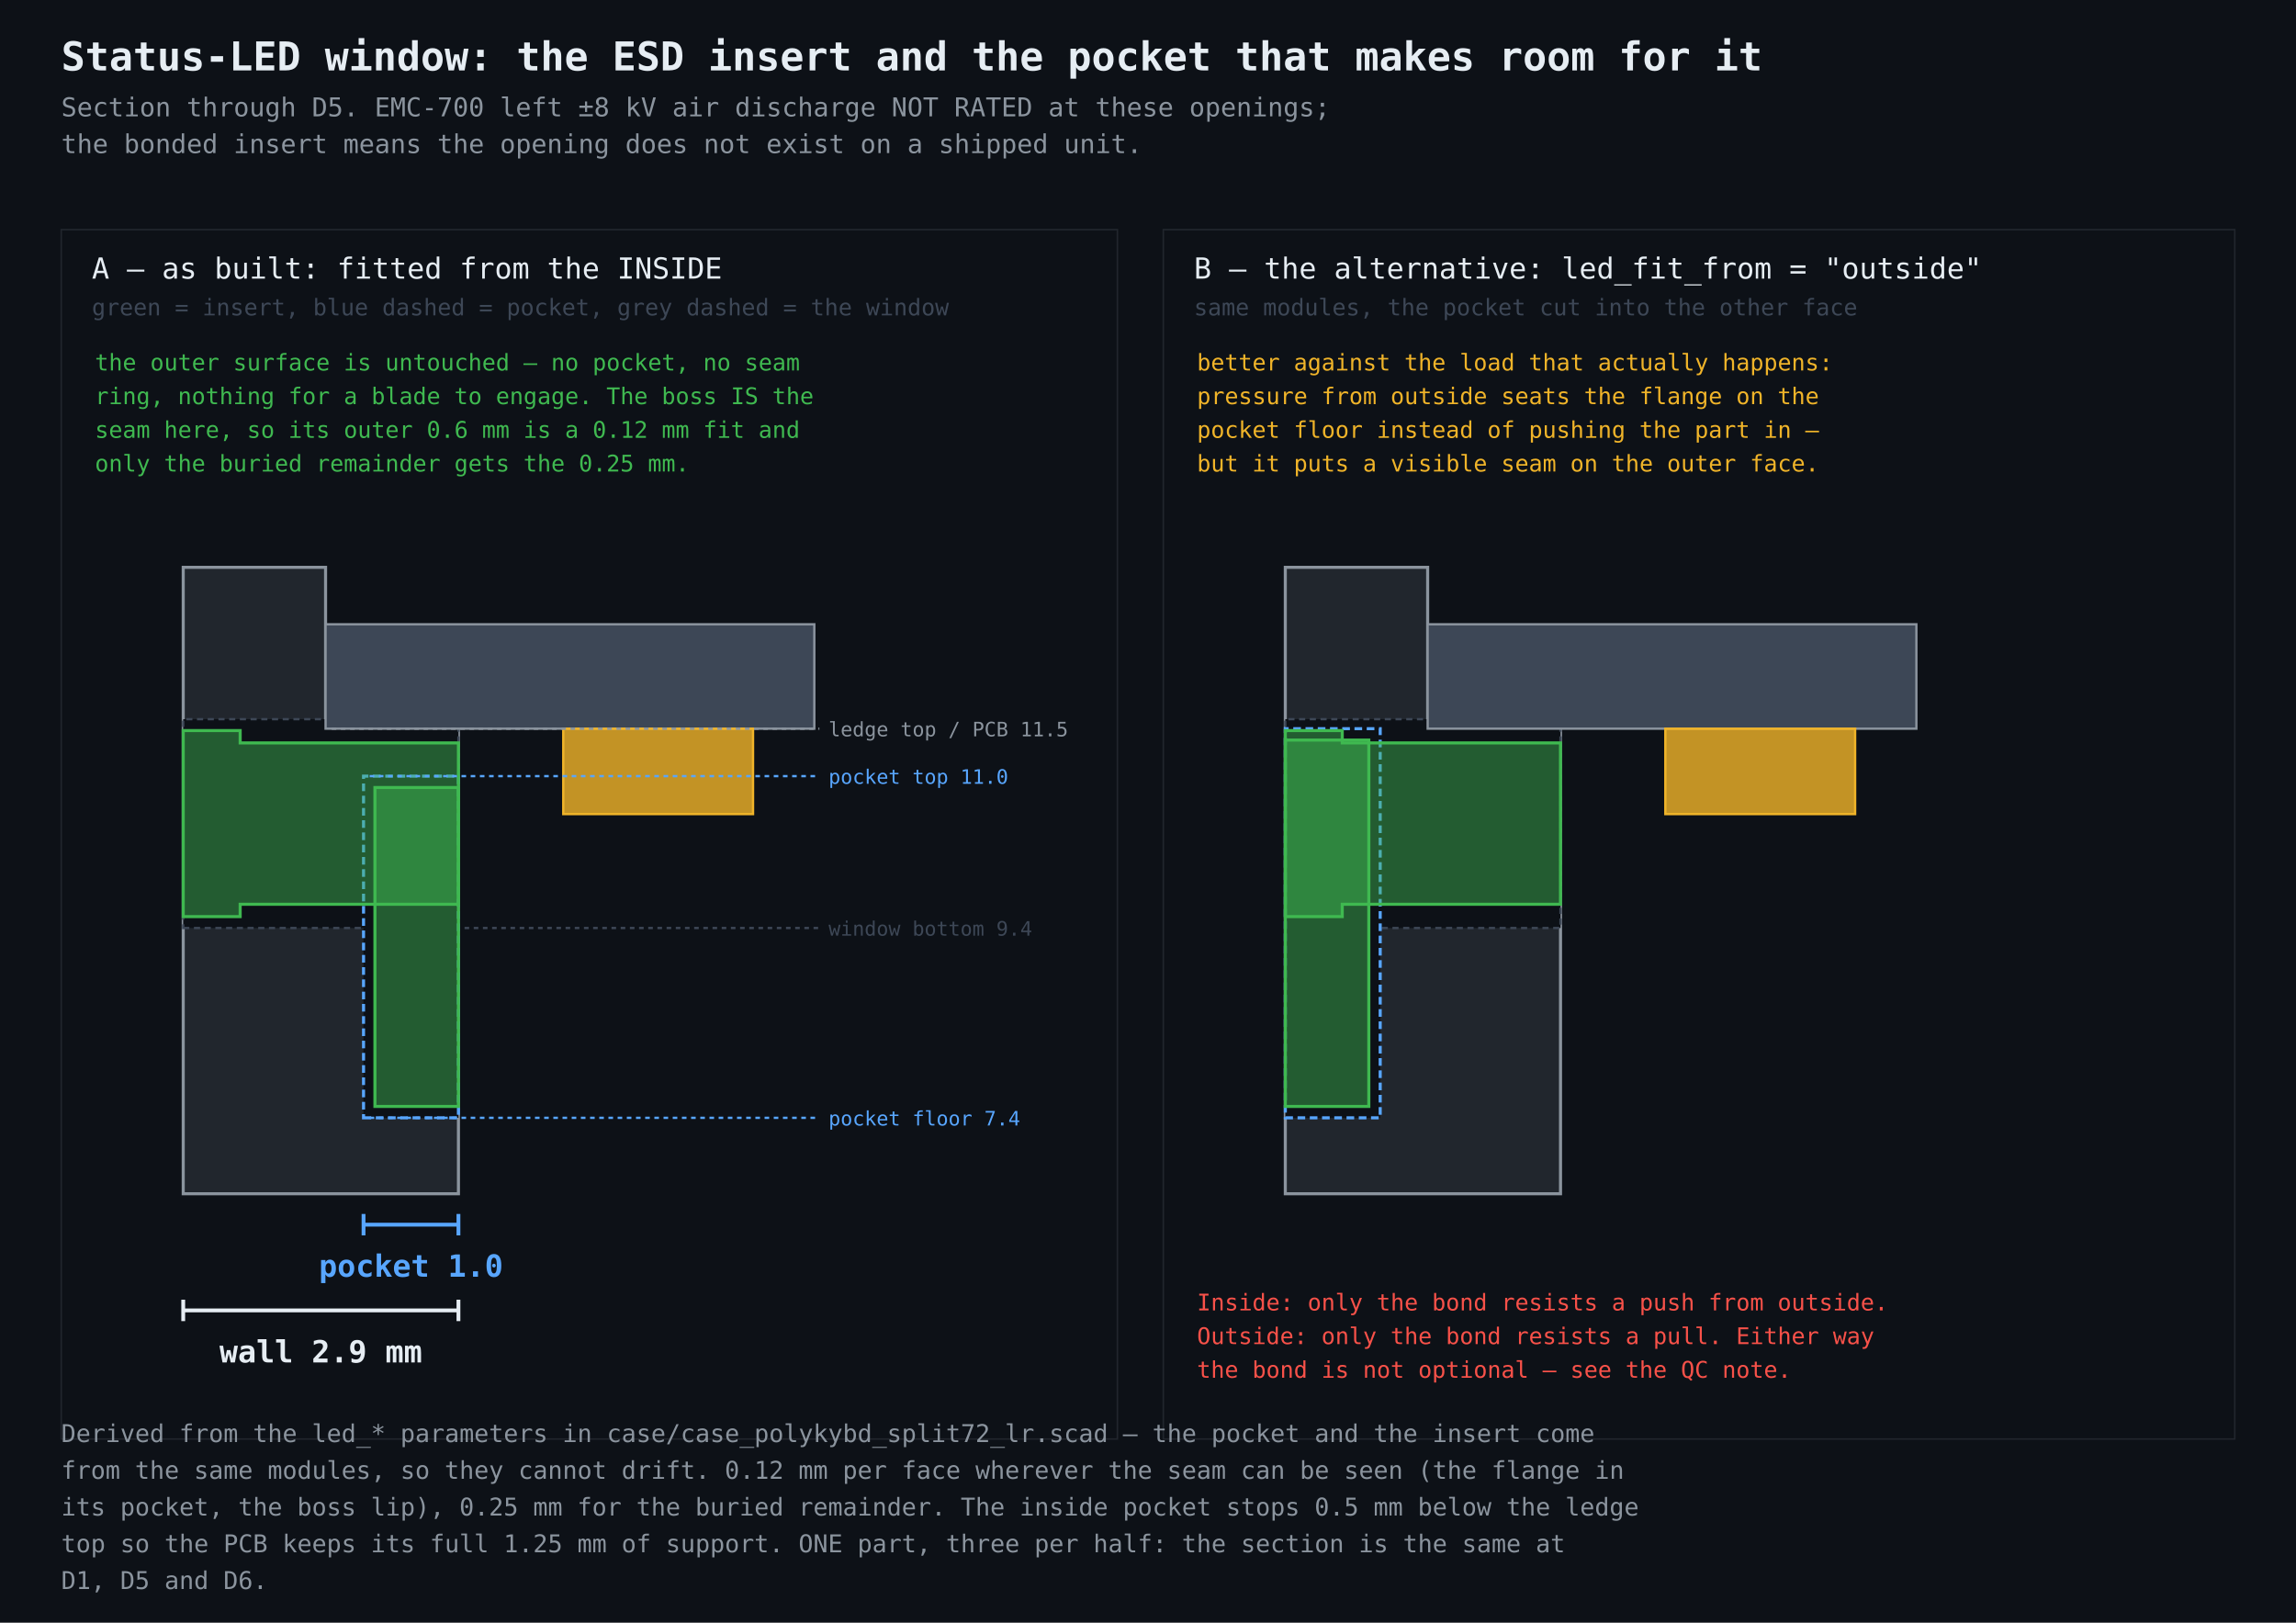
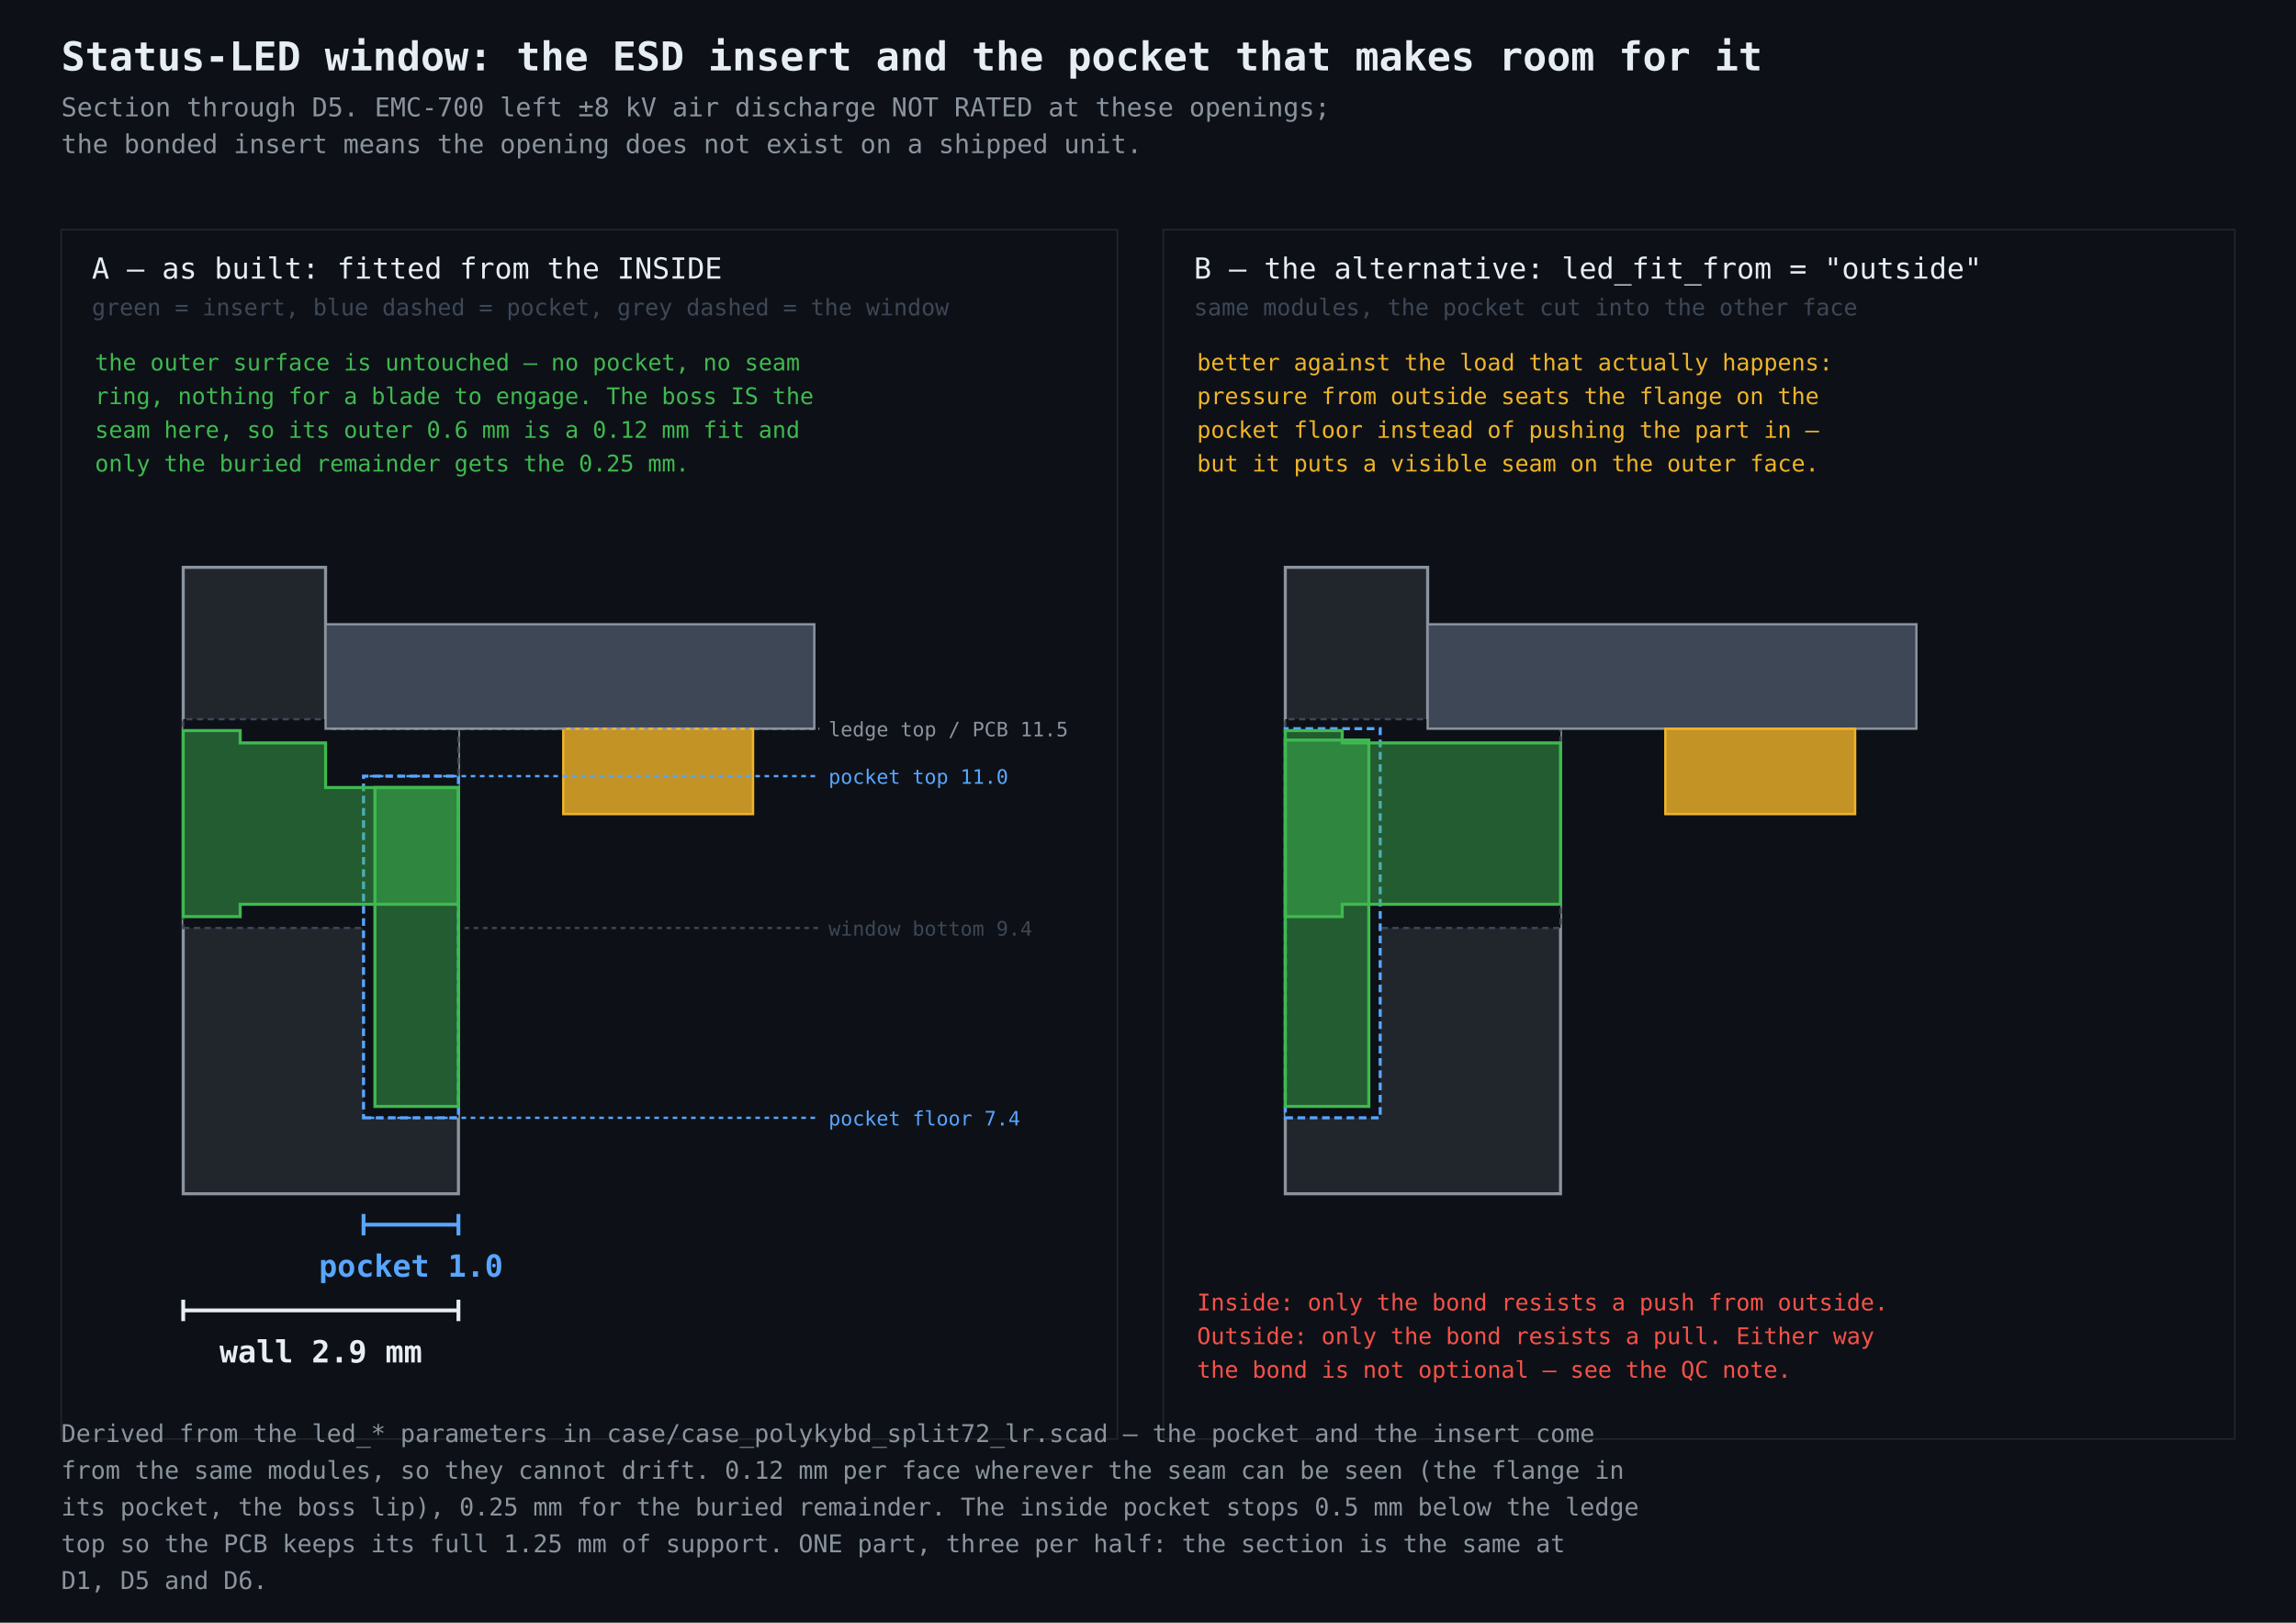
<svg xmlns="http://www.w3.org/2000/svg" width="1500" height="1060" viewBox="0 0 1500 1060" font-family="monospace">
  <rect width="1500" height="1060" fill="#0d1117" />
  <text x="40.0" y="46.0" fill="#e6edf3" font-size="26" text-anchor="start" font-weight="bold">Status-LED window: the ESD insert and the pocket that makes room for it</text>
  <text x="40.0" y="76.0" fill="#8b949e" font-size="17" text-anchor="start" font-weight="normal">Section through D5. EMC-700 left ±8 kV air discharge NOT RATED at these openings;</text>
  <text x="40.0" y="100.0" fill="#8b949e" font-size="17" text-anchor="start" font-weight="normal">the bonded insert means the opening does not exist on a shipped unit.</text>
  <rect x="40.0" y="150.0" width="690.0" height="790.0" fill="none" stroke="#21262d" stroke-width="1" />
  <text x="60.0" y="182.0" fill="#e6edf3" font-size="19" text-anchor="start" font-weight="normal">A — as built: fitted from the INSIDE</text>
  <text x="60.0" y="206.0" fill="#3d4756" font-size="15" text-anchor="start" font-weight="normal">green = insert, blue dashed = pocket, grey dashed = the window</text>
  <path d="M 119.70,779.80 L 299.50,779.80 L 299.50,476.00 L 212.70,476.00 L 212.70,370.60 L 119.70,370.60 Z" fill="#21262d" fill-opacity="1.0" stroke="#8b949e" stroke-width="2" />
  <path d="M 119.70,606.20 L 299.50,606.20 L 299.50,469.80 L 119.70,469.80 Z" fill="#0d1117" fill-opacity="1.0" stroke="#3d4756" stroke-width="1.5" stroke-dasharray="4 3" />
  <path d="M 237.50,730.20 L 299.50,730.20 L 299.50,507.00 L 237.50,507.00 Z" fill="#0d1117" fill-opacity="1.0" stroke="#58a6ff" stroke-width="2" stroke-dasharray="5 3" />
-   <path d="M 119.70,598.76 L 156.90,598.76 L 156.90,590.70 L 299.50,590.70 L 299.50,485.30 L 156.90,485.30 L 156.90,477.24 L 119.70,477.24 Z" fill="#3fb950" fill-opacity="0.45" stroke="#3fb950" stroke-width="2" />
+   <path d="M 119.70,598.76 L 156.90,598.76 L 156.90,590.70 L 299.50,590.70 L 299.50,514.44 L 212.70,514.44 L 212.70,485.30 L 156.90,485.30 L 156.90,477.24 L 119.70,477.24 Z" fill="#3fb950" fill-opacity="0.45" stroke="#3fb950" stroke-width="2" />
  <path d="M 244.94,722.76 L 299.50,722.76 L 299.50,514.44 L 244.94,514.44 Z" fill="#3fb950" fill-opacity="0.45" stroke="#3fb950" stroke-width="2" />
  <path d="M 212.70,476.00 L 532.00,476.00 L 532.00,407.80 L 212.70,407.80 Z" fill="#3d4756" fill-opacity="1.0" stroke="#8b949e" stroke-width="1.5" />
  <path d="M 367.98,531.80 L 491.98,531.80 L 491.98,476.00 L 367.98,476.00 Z" fill="#f0b429" fill-opacity="0.8" stroke="#f0b429" stroke-width="1.5" />
  <text x="62.0" y="242.0" fill="#3fb950" font-size="15" text-anchor="start" font-weight="normal">the outer surface is untouched — no pocket, no seam</text>
  <text x="62.0" y="264.0" fill="#3fb950" font-size="15" text-anchor="start" font-weight="normal">ring, nothing for a blade to engage. The boss IS the</text>
  <text x="62.0" y="286.0" fill="#3fb950" font-size="15" text-anchor="start" font-weight="normal">seam here, so its outer 0.6 mm is a 0.12 mm fit and</text>
  <text x="62.0" y="308.0" fill="#3fb950" font-size="15" text-anchor="start" font-weight="normal">only the buried remainder gets the 0.25 mm.</text>
  <line x1="119.7" y1="856.0" x2="299.5" y2="856.0" stroke="#e6edf3" stroke-width="2.5" />
  <line x1="119.7" y1="849.0" x2="119.7" y2="863.0" stroke="#e6edf3" stroke-width="2.5" />
  <line x1="299.5" y1="849.0" x2="299.5" y2="863.0" stroke="#e6edf3" stroke-width="2.5" />
  <text x="209.6" y="890.0" fill="#e6edf3" font-size="20" text-anchor="middle" font-weight="bold">wall 2.9 mm</text>
  <line x1="237.5" y1="800.0" x2="299.5" y2="800.0" stroke="#58a6ff" stroke-width="2.5" />
  <line x1="237.5" y1="793.0" x2="237.5" y2="807.0" stroke="#58a6ff" stroke-width="2.5" />
  <line x1="299.5" y1="793.0" x2="299.5" y2="807.0" stroke="#58a6ff" stroke-width="2.5" />
  <text x="268.5" y="834.0" fill="#58a6ff" font-size="20" text-anchor="middle" font-weight="bold">pocket 1.0</text>
  <line x1="216.7" y1="476.0" x2="535.3" y2="476.0" stroke="#8b949e" stroke-width="1.5" stroke-dasharray="3 3" />
  <text x="541.3" y="481.0" fill="#8b949e" font-size="13" text-anchor="start" font-weight="normal">ledge top / PCB  11.5</text>
  <line x1="241.5" y1="507.0" x2="535.3" y2="507.0" stroke="#58a6ff" stroke-width="1.5" stroke-dasharray="3 3" />
  <text x="541.3" y="512.0" fill="#58a6ff" font-size="13" text-anchor="start" font-weight="normal">pocket top  11.0</text>
  <line x1="303.5" y1="606.2" x2="535.3" y2="606.2" stroke="#3d4756" stroke-width="1.5" stroke-dasharray="3 3" />
  <text x="541.3" y="611.2" fill="#3d4756" font-size="13" text-anchor="start" font-weight="normal">window bottom  9.4</text>
  <line x1="241.5" y1="730.2" x2="535.3" y2="730.2" stroke="#58a6ff" stroke-width="1.5" stroke-dasharray="3 3" />
  <text x="541.3" y="735.2" fill="#58a6ff" font-size="13" text-anchor="start" font-weight="normal">pocket floor  7.4</text>
  <rect x="760.0" y="150.0" width="700.0" height="790.0" fill="none" stroke="#21262d" stroke-width="1" />
  <text x="780.0" y="182.0" fill="#e6edf3" font-size="19" text-anchor="start" font-weight="normal">B — the alternative: led_fit_from = "outside"</text>
  <text x="780.0" y="206.0" fill="#3d4756" font-size="15" text-anchor="start" font-weight="normal">same modules, the pocket cut into the other face</text>
  <path d="M 839.70,779.80 L 1019.50,779.80 L 1019.50,476.00 L 932.70,476.00 L 932.70,370.60 L 839.70,370.60 Z" fill="#21262d" fill-opacity="1.0" stroke="#8b949e" stroke-width="2" />
  <path d="M 839.70,606.20 L 1019.50,606.20 L 1019.50,469.80 L 839.70,469.80 Z" fill="#0d1117" fill-opacity="1.0" stroke="#3d4756" stroke-width="1.5" stroke-dasharray="4 3" />
  <path d="M 839.70,730.20 L 901.70,730.20 L 901.70,476.00 L 839.70,476.00 Z" fill="#0d1117" fill-opacity="1.0" stroke="#58a6ff" stroke-width="2" stroke-dasharray="5 3" />
-   <path d="M 839.70,598.76 L 876.90,598.76 L 876.90,590.70 L 1019.50,590.70 L 1019.50,485.30 L 876.90,485.30 L 876.90,477.24 L 839.70,477.24 Z" fill="#3fb950" fill-opacity="0.45" stroke="#3fb950" stroke-width="2" />
+   <path d="M 839.70,598.76 L 876.90,598.76 L 876.90,590.70 L 1019.50,590.70 L 1019.50,485.30 L 932.70,485.30 L 932.70,485.30 L 876.90,485.30 L 876.90,477.24 L 839.70,477.24 Z" fill="#3fb950" fill-opacity="0.45" stroke="#3fb950" stroke-width="2" />
  <path d="M 839.70,722.76 L 894.26,722.76 L 894.26,483.44 L 839.70,483.44 Z" fill="#3fb950" fill-opacity="0.45" stroke="#3fb950" stroke-width="2" />
  <path d="M 932.70,476.00 L 1252.00,476.00 L 1252.00,407.80 L 932.70,407.80 Z" fill="#3d4756" fill-opacity="1.0" stroke="#8b949e" stroke-width="1.5" />
  <path d="M 1087.98,531.80 L 1211.98,531.80 L 1211.98,476.00 L 1087.98,476.00 Z" fill="#f0b429" fill-opacity="0.8" stroke="#f0b429" stroke-width="1.5" />
  <text x="782.0" y="242.0" fill="#f0b429" font-size="15" text-anchor="start" font-weight="normal">better against the load that actually happens:</text>
  <text x="782.0" y="264.0" fill="#f0b429" font-size="15" text-anchor="start" font-weight="normal">pressure from outside seats the flange on the</text>
  <text x="782.0" y="286.0" fill="#f0b429" font-size="15" text-anchor="start" font-weight="normal">pocket floor instead of pushing the part in —</text>
  <text x="782.0" y="308.0" fill="#f0b429" font-size="15" text-anchor="start" font-weight="normal">but it puts a visible seam on the outer face.</text>
  <text x="782.0" y="856.0" fill="#f85149" font-size="15" text-anchor="start" font-weight="normal">Inside: only the bond resists a push from outside.</text>
  <text x="782.0" y="878.0" fill="#f85149" font-size="15" text-anchor="start" font-weight="normal">Outside: only the bond resists a pull. Either way</text>
  <text x="782.0" y="900.0" fill="#f85149" font-size="15" text-anchor="start" font-weight="normal">the bond is not optional — see the QC note.</text>
  <text x="40.0" y="1038.0" fill="#8b949e" font-size="16" text-anchor="start" font-weight="normal">D1, D5 and D6.</text>
  <text x="40.0" y="1014.0" fill="#8b949e" font-size="16" text-anchor="start" font-weight="normal">top so the PCB keeps its full 1.25 mm of support. ONE part, three per half: the section is the same at</text>
  <text x="40.0" y="990.0" fill="#8b949e" font-size="16" text-anchor="start" font-weight="normal">its pocket, the boss lip), 0.25 mm for the buried remainder. The inside pocket stops 0.5 mm below the ledge</text>
  <text x="40.0" y="966.0" fill="#8b949e" font-size="16" text-anchor="start" font-weight="normal">from the same modules, so they cannot drift. 0.12 mm per face wherever the seam can be seen (the flange in</text>
  <text x="40.0" y="942.0" fill="#8b949e" font-size="16" text-anchor="start" font-weight="normal">Derived from the led_* parameters in case/case_polykybd_split72_lr.scad — the pocket and the insert come</text>
</svg>
